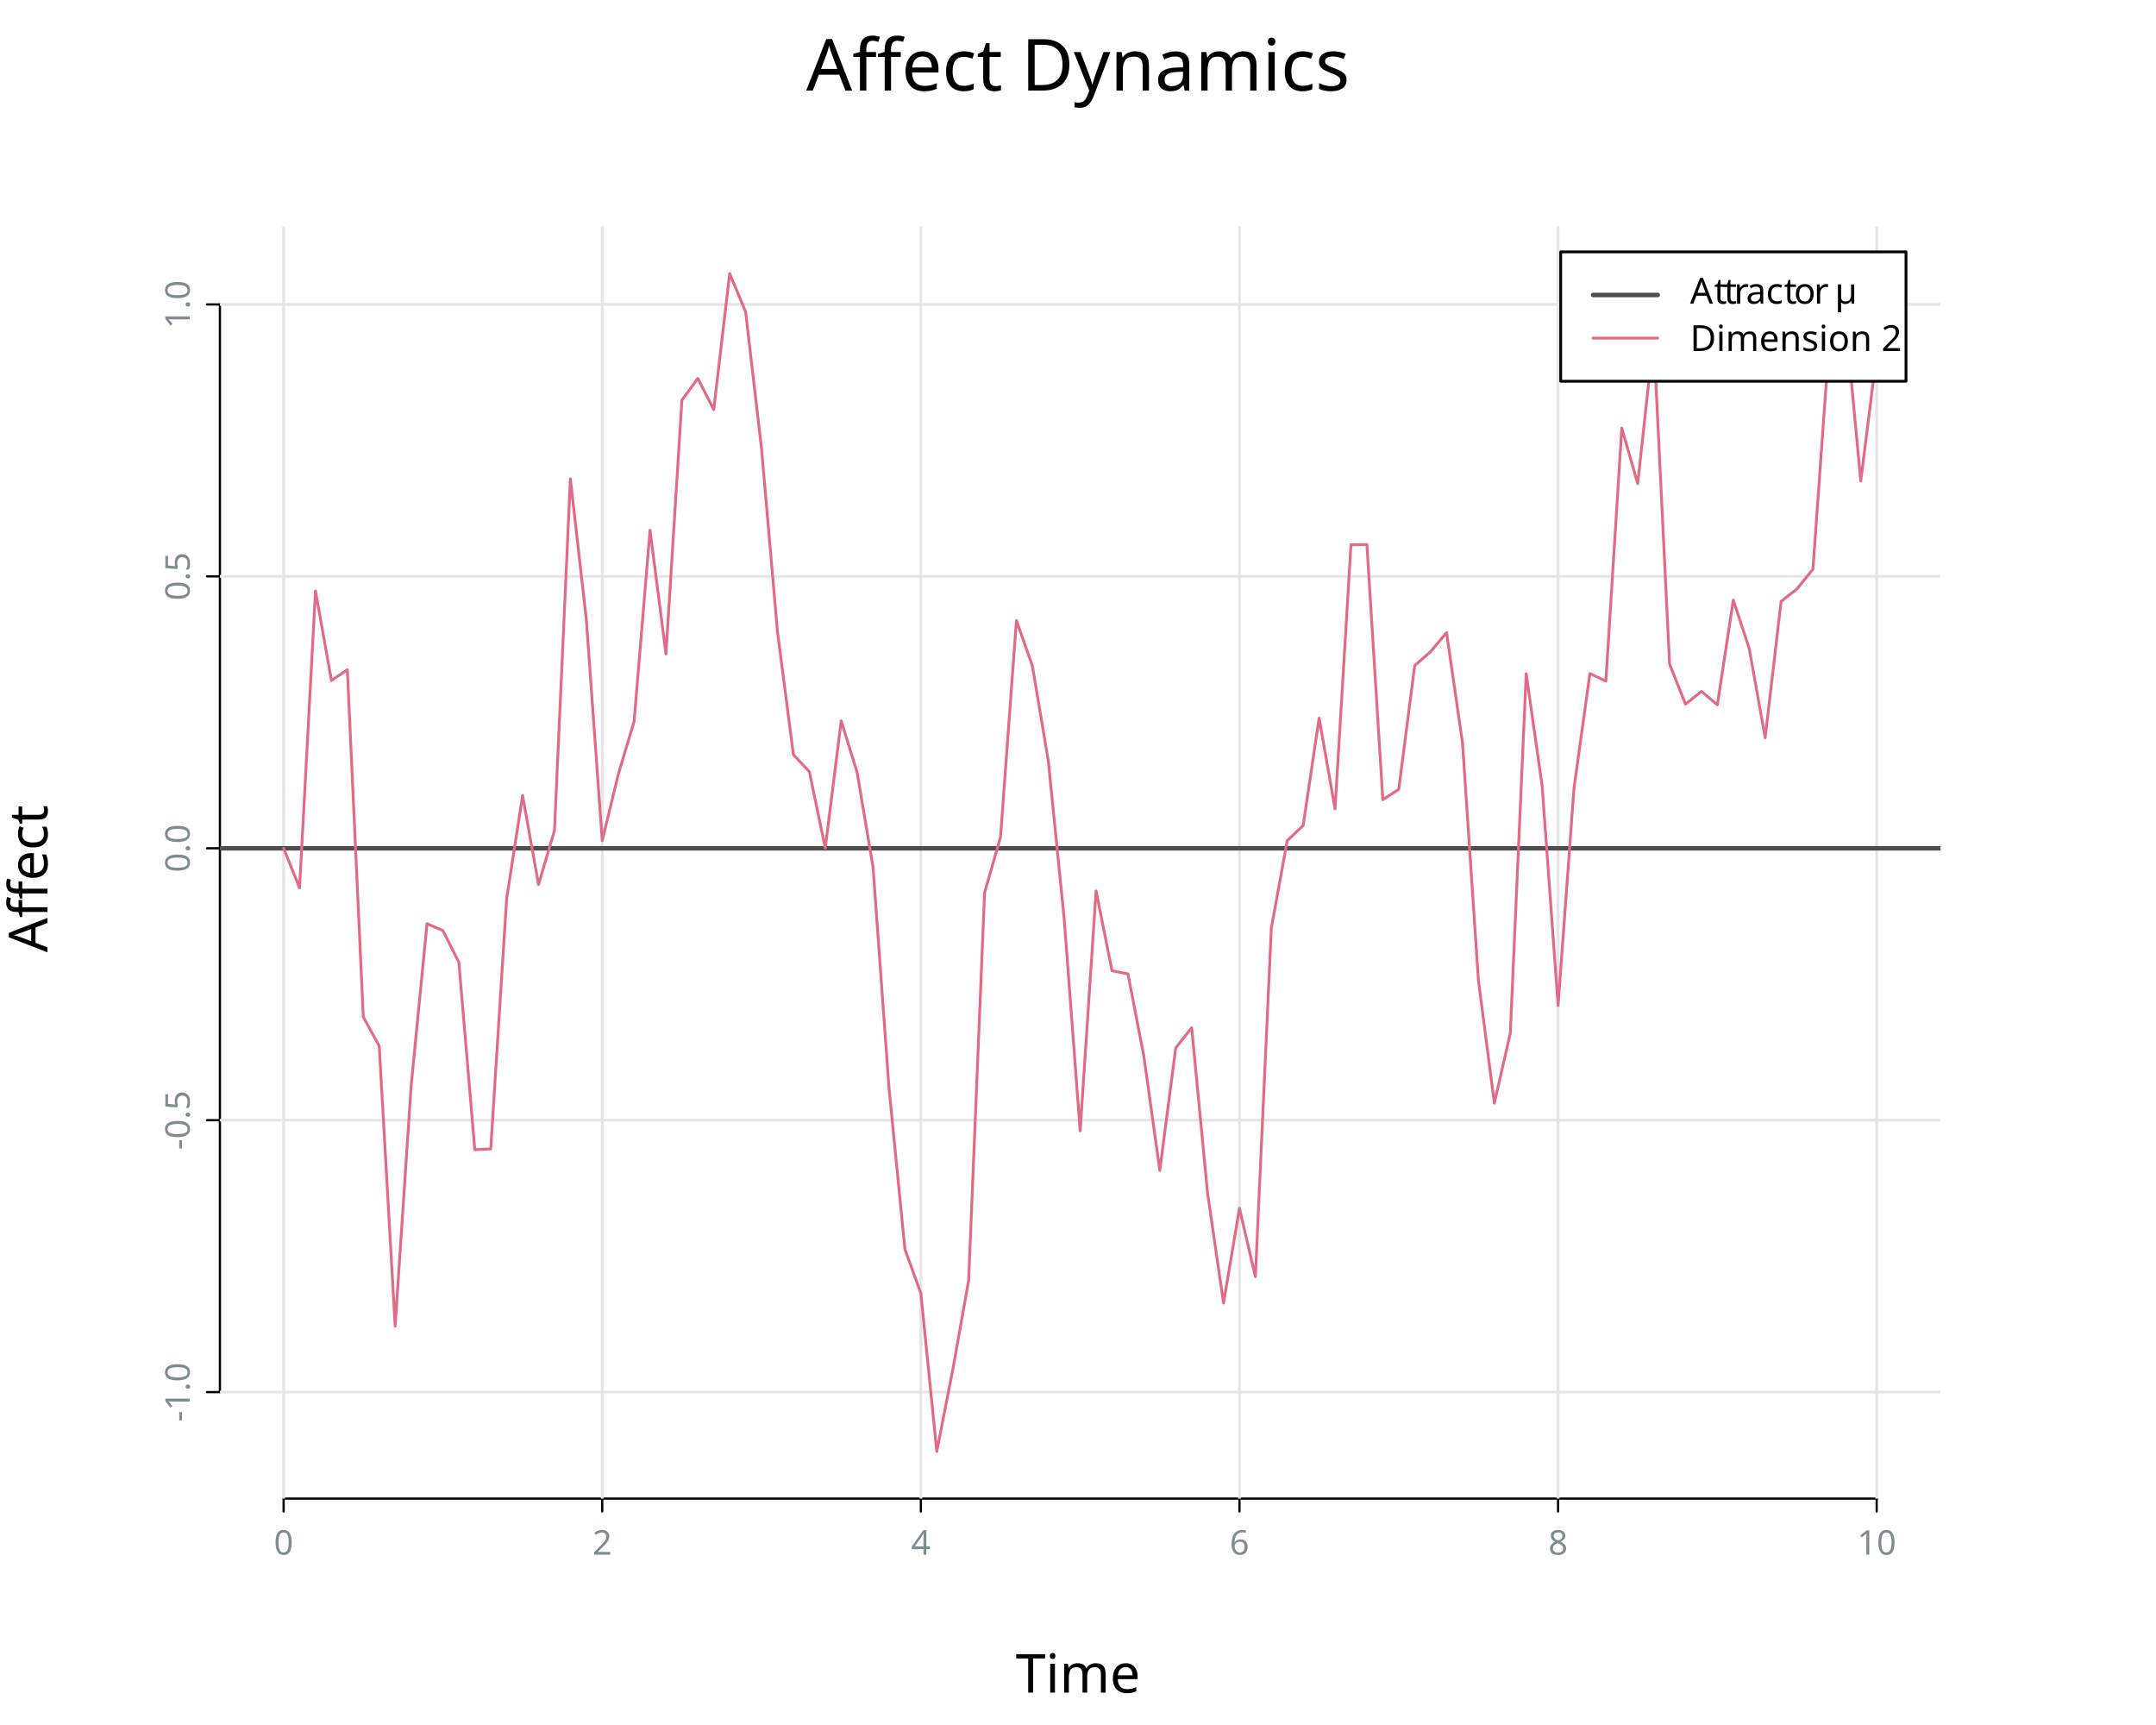
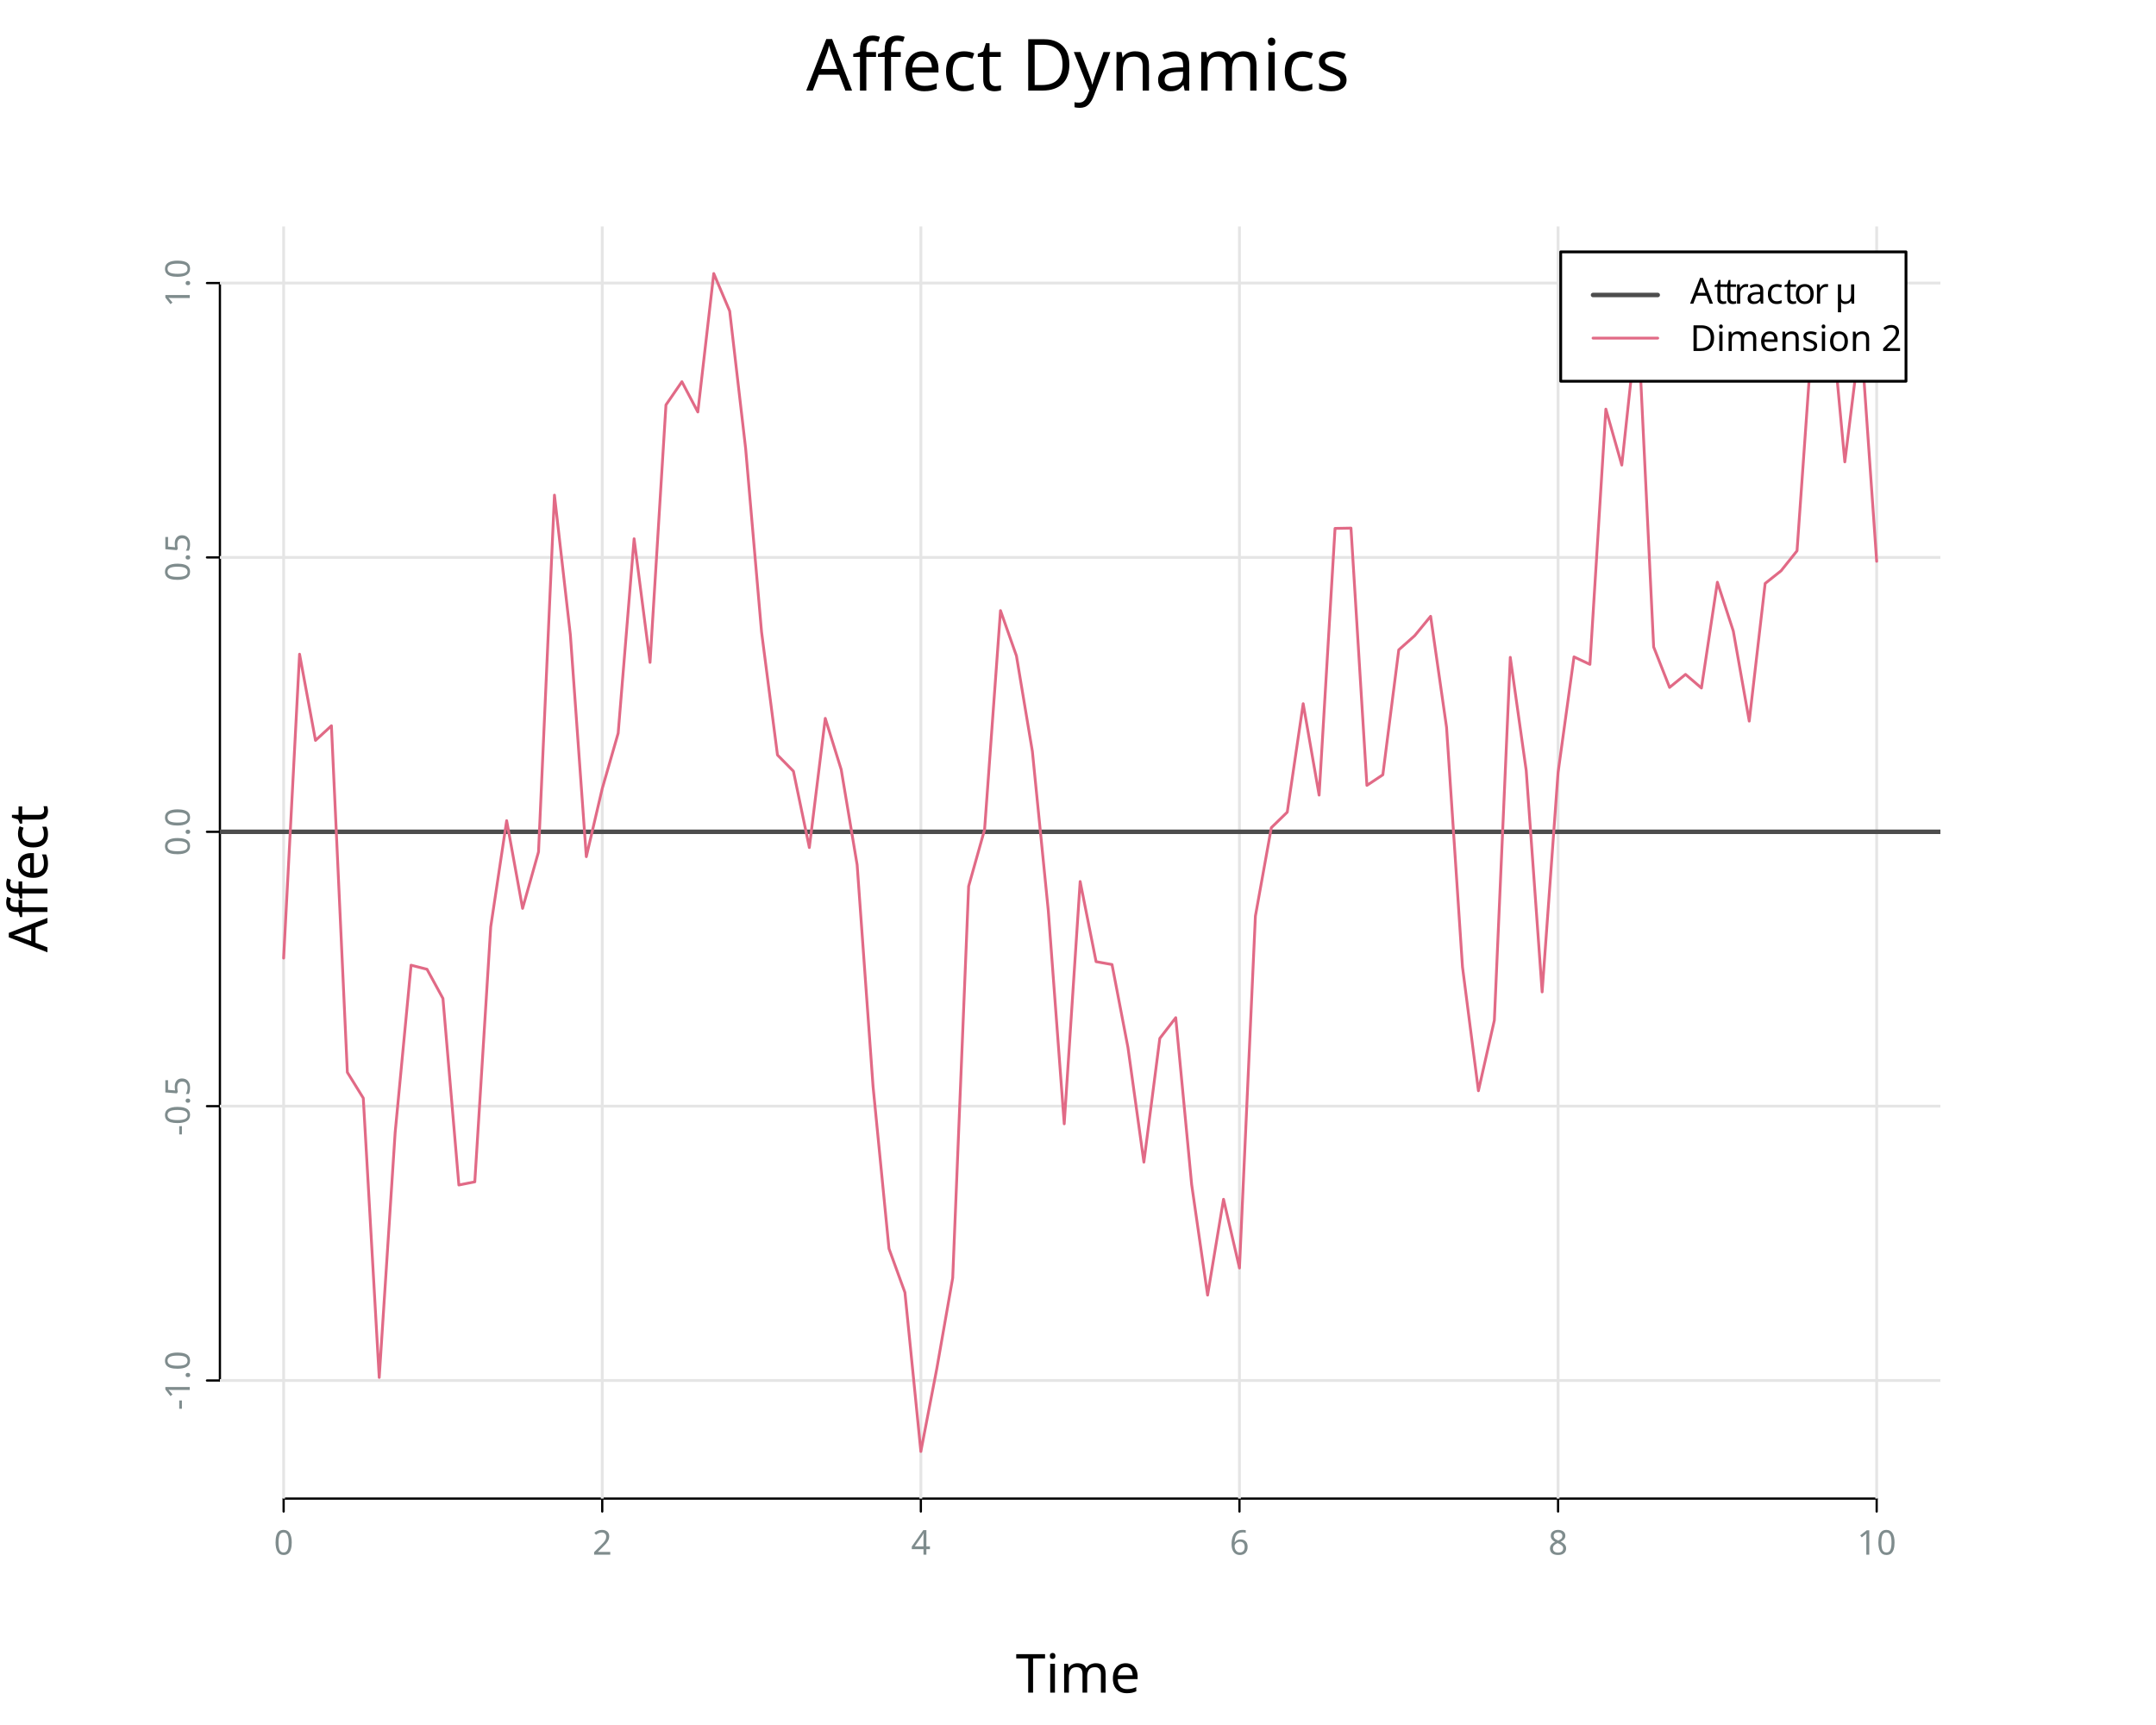
<svg xmlns="http://www.w3.org/2000/svg" class="svglite" data-engine-version="2.0" width="720.00pt" height="576.00pt" viewBox="0 0 720.00 576.00">
  <defs>
    <style type="text/css">
    .svglite line, .svglite polyline, .svglite polygon, .svglite path, .svglite rect, .svglite circle {
      fill: none;
      stroke: #000000;
      stroke-linecap: round;
      stroke-linejoin: round;
      stroke-miterlimit: 10.00;
    }
  </style>
  </defs>
  <rect width="100%" height="100%" style="stroke: none; fill: #FFFFFF;" />
  <defs>
    <clipPath id="cpMC4wMHw3MjAuMDB8MC4wMHw1NzYuMDA=">
      <rect x="0.00" y="0.00" width="720.00" height="576.00" />
    </clipPath>
  </defs>
  <g clip-path="url(#cpMC4wMHw3MjAuMDB8MC4wMHw1NzYuMDA=)">
    <line x1="94.72" y1="500.40" x2="626.72" y2="500.40" style="stroke-width: 0.75;" />
    <line x1="94.72" y1="500.40" x2="94.72" y2="504.72" style="stroke-width: 0.75;" />
    <line x1="201.12" y1="500.40" x2="201.12" y2="504.72" style="stroke-width: 0.75;" />
    <line x1="307.52" y1="500.40" x2="307.52" y2="504.72" style="stroke-width: 0.75;" />
    <line x1="413.92" y1="500.40" x2="413.92" y2="504.72" style="stroke-width: 0.75;" />
    <line x1="520.32" y1="500.40" x2="520.32" y2="504.72" style="stroke-width: 0.75;" />
    <line x1="626.72" y1="500.40" x2="626.72" y2="504.72" style="stroke-width: 0.75;" />
    <text x="94.72" y="519.12" text-anchor="middle" style="font-size: 11.40px; fill: #7F8C8D; font-family: sans;" textLength="6.34px" lengthAdjust="spacingAndGlyphs">0</text>
    <text x="201.12" y="519.12" text-anchor="middle" style="font-size: 11.40px; fill: #7F8C8D; font-family: sans;" textLength="6.34px" lengthAdjust="spacingAndGlyphs">2</text>
    <text x="307.52" y="519.12" text-anchor="middle" style="font-size: 11.40px; fill: #7F8C8D; font-family: sans;" textLength="6.34px" lengthAdjust="spacingAndGlyphs">4</text>
    <text x="413.92" y="519.12" text-anchor="middle" style="font-size: 11.40px; fill: #7F8C8D; font-family: sans;" textLength="6.34px" lengthAdjust="spacingAndGlyphs">6</text>
    <text x="520.32" y="519.12" text-anchor="middle" style="font-size: 11.40px; fill: #7F8C8D; font-family: sans;" textLength="6.34px" lengthAdjust="spacingAndGlyphs">8</text>
    <text x="626.72" y="519.12" text-anchor="middle" style="font-size: 11.40px; fill: #7F8C8D; font-family: sans;" textLength="12.68px" lengthAdjust="spacingAndGlyphs">10</text>
-     <line x1="73.44" y1="464.85" x2="73.44" y2="101.65" style="stroke-width: 0.75;" />
-     <line x1="73.44" y1="464.85" x2="69.12" y2="464.85" style="stroke-width: 0.75;" />
-     <line x1="73.44" y1="374.05" x2="69.12" y2="374.05" style="stroke-width: 0.75;" />
-     <line x1="73.44" y1="283.25" x2="69.12" y2="283.25" style="stroke-width: 0.75;" />
-     <line x1="73.44" y1="192.45" x2="69.12" y2="192.45" style="stroke-width: 0.75;" />
-     <line x1="73.44" y1="101.65" x2="69.12" y2="101.65" style="stroke-width: 0.75;" />
-     <text transform="translate(63.36,464.85) rotate(-90)" text-anchor="middle" style="font-size: 11.40px; fill: #7F8C8D; font-family: sans;" textLength="19.64px" lengthAdjust="spacingAndGlyphs">-1.0</text>
-     <text transform="translate(63.36,374.05) rotate(-90)" text-anchor="middle" style="font-size: 11.40px; fill: #7F8C8D; font-family: sans;" textLength="19.64px" lengthAdjust="spacingAndGlyphs">-0.5</text>
-     <text transform="translate(63.36,283.25) rotate(-90)" text-anchor="middle" style="font-size: 11.40px; fill: #7F8C8D; font-family: sans;" textLength="15.85px" lengthAdjust="spacingAndGlyphs">0.0</text>
-     <text transform="translate(63.36,192.45) rotate(-90)" text-anchor="middle" style="font-size: 11.40px; fill: #7F8C8D; font-family: sans;" textLength="15.85px" lengthAdjust="spacingAndGlyphs">0.5</text>
-     <text transform="translate(63.36,101.65) rotate(-90)" text-anchor="middle" style="font-size: 11.40px; fill: #7F8C8D; font-family: sans;" textLength="15.85px" lengthAdjust="spacingAndGlyphs">1.0</text>
+     <line x1="73.44" y1="460.97" x2="73.44" y2="94.52" style="stroke-width: 0.75;" />
+     <line x1="73.44" y1="460.97" x2="69.12" y2="460.97" style="stroke-width: 0.75;" />
+     <line x1="73.44" y1="369.36" x2="69.12" y2="369.36" style="stroke-width: 0.75;" />
+     <line x1="73.44" y1="277.75" x2="69.12" y2="277.75" style="stroke-width: 0.75;" />
+     <line x1="73.44" y1="186.13" x2="69.12" y2="186.13" style="stroke-width: 0.75;" />
+     <line x1="73.44" y1="94.52" x2="69.12" y2="94.52" style="stroke-width: 0.75;" />
+     <text transform="translate(63.36,460.97) rotate(-90)" text-anchor="middle" style="font-size: 11.40px; fill: #7F8C8D; font-family: sans;" textLength="19.64px" lengthAdjust="spacingAndGlyphs">-1.0</text>
+     <text transform="translate(63.36,369.36) rotate(-90)" text-anchor="middle" style="font-size: 11.40px; fill: #7F8C8D; font-family: sans;" textLength="19.64px" lengthAdjust="spacingAndGlyphs">-0.5</text>
+     <text transform="translate(63.36,277.75) rotate(-90)" text-anchor="middle" style="font-size: 11.40px; fill: #7F8C8D; font-family: sans;" textLength="15.85px" lengthAdjust="spacingAndGlyphs">0.0</text>
+     <text transform="translate(63.36,186.13) rotate(-90)" text-anchor="middle" style="font-size: 11.40px; fill: #7F8C8D; font-family: sans;" textLength="15.85px" lengthAdjust="spacingAndGlyphs">0.5</text>
+     <text transform="translate(63.36,94.52) rotate(-90)" text-anchor="middle" style="font-size: 11.40px; fill: #7F8C8D; font-family: sans;" textLength="15.85px" lengthAdjust="spacingAndGlyphs">1.0</text>
  </g>
  <defs>
    <clipPath id="cpNzMuNDR8NjQ4LjAwfDc1LjYwfDUwMC40MA==">
      <rect x="73.44" y="75.60" width="574.56" height="424.80" />
    </clipPath>
  </defs>
  <g clip-path="url(#cpNzMuNDR8NjQ4LjAwfDc1LjYwfDUwMC40MA==)">
-     <line x1="73.44" y1="464.85" x2="648.00" y2="464.85" style="stroke-width: 0.94; stroke: #E5E5E5;" />
-     <line x1="73.44" y1="374.05" x2="648.00" y2="374.05" style="stroke-width: 0.94; stroke: #E5E5E5;" />
-     <line x1="73.44" y1="283.25" x2="648.00" y2="283.25" style="stroke-width: 0.94; stroke: #E5E5E5;" />
-     <line x1="73.44" y1="192.45" x2="648.00" y2="192.45" style="stroke-width: 0.94; stroke: #E5E5E5;" />
-     <line x1="73.44" y1="101.65" x2="648.00" y2="101.65" style="stroke-width: 0.94; stroke: #E5E5E5;" />
+     <line x1="73.44" y1="460.97" x2="648.00" y2="460.97" style="stroke-width: 0.94; stroke: #E5E5E5;" />
+     <line x1="73.44" y1="369.36" x2="648.00" y2="369.36" style="stroke-width: 0.94; stroke: #E5E5E5;" />
+     <line x1="73.44" y1="277.75" x2="648.00" y2="277.75" style="stroke-width: 0.94; stroke: #E5E5E5;" />
+     <line x1="73.44" y1="186.13" x2="648.00" y2="186.13" style="stroke-width: 0.94; stroke: #E5E5E5;" />
+     <line x1="73.44" y1="94.52" x2="648.00" y2="94.52" style="stroke-width: 0.94; stroke: #E5E5E5;" />
    <line x1="94.72" y1="500.40" x2="94.72" y2="75.60" style="stroke-width: 0.94; stroke: #E5E5E5;" />
    <line x1="201.12" y1="500.40" x2="201.12" y2="75.60" style="stroke-width: 0.94; stroke: #E5E5E5;" />
    <line x1="307.52" y1="500.40" x2="307.52" y2="75.60" style="stroke-width: 0.94; stroke: #E5E5E5;" />
    <line x1="413.92" y1="500.40" x2="413.92" y2="75.60" style="stroke-width: 0.94; stroke: #E5E5E5;" />
    <line x1="520.32" y1="500.40" x2="520.32" y2="75.60" style="stroke-width: 0.94; stroke: #E5E5E5;" />
    <line x1="626.72" y1="500.40" x2="626.72" y2="75.60" style="stroke-width: 0.94; stroke: #E5E5E5;" />
-     <line x1="73.44" y1="283.25" x2="648.00" y2="283.25" style="stroke-width: 1.50; stroke: #4D4D4D;" />
-     <polyline points="94.72,283.25 100.04,296.47 105.36,197.32 110.68,227.21 116.00,223.65 121.32,339.57 126.64,349.27 131.96,442.83 137.28,362.85 142.60,308.44 147.92,310.74 153.24,321.30 158.56,383.90 163.88,383.65 169.20,300.04 174.52,265.63 179.84,295.35 185.16,277.32 190.48,159.88 195.80,206.78 201.12,280.71 206.44,258.71 211.76,240.88 217.08,177.03 222.40,218.40 227.72,133.63 233.04,126.35 238.36,136.79 243.68,91.33 249.00,104.12 254.32,149.87 259.64,210.95 264.96,252.00 270.28,257.66 275.60,283.20 280.92,240.71 286.24,257.90 291.56,289.65 296.88,363.24 302.20,417.15 307.52,431.85 312.84,484.67 318.16,457.47 323.48,427.57 328.80,298.12 334.12,279.55 339.44,207.19 344.76,222.32 350.08,254.04 355.40,306.92 360.72,377.59 366.04,297.51 371.36,324.14 376.68,325.20 382.00,352.74 387.32,390.79 392.64,349.92 397.96,343.16 403.28,398.48 408.60,435.13 413.92,403.48 419.24,426.31 424.56,309.91 429.88,280.70 435.20,275.63 440.52,239.79 445.84,270.09 451.16,181.88 456.48,181.82 461.80,267.02 467.12,263.55 472.44,222.24 477.76,217.59 483.08,211.22 488.40,247.99 493.72,327.33 499.04,368.35 504.36,345.08 509.68,224.97 515.00,262.43 520.32,335.75 525.64,263.17 530.96,224.91 536.28,227.41 541.60,142.96 546.92,161.50 552.24,112.52 557.56,221.74 562.88,235.14 568.20,230.85 573.52,235.37 578.84,200.37 584.16,216.56 589.48,246.37 594.80,200.81 600.12,196.64 605.44,190.05 610.76,115.54 616.08,104.05 621.40,160.64 626.72,118.21 " style="stroke-width: 0.94; stroke: #E16A86;" />
+     <line x1="73.44" y1="277.75" x2="648.00" y2="277.75" style="stroke-width: 1.50; stroke: #4D4D4D;" />
+     <polyline points="94.72,319.92 100.04,218.44 105.36,247.23 110.68,242.34 116.00,358.06 121.32,366.67 126.64,459.95 131.96,378.19 137.28,322.29 142.60,323.65 147.92,333.40 153.24,395.69 158.56,394.63 163.88,309.49 169.20,274.03 174.52,303.32 179.84,284.45 185.16,165.33 190.48,212.05 195.80,286.06 201.12,263.32 206.44,244.82 211.76,179.90 217.08,221.18 222.40,135.20 227.72,127.45 233.04,137.57 238.36,91.33 243.68,103.87 249.00,149.69 254.32,210.99 259.64,252.10 264.96,257.51 270.28,283.01 275.60,239.87 280.92,256.96 286.24,288.76 291.56,362.78 296.88,416.95 302.20,431.57 307.52,484.67 312.84,457.04 318.16,426.70 323.48,295.93 328.80,277.03 334.12,203.88 339.44,218.99 344.76,250.86 350.08,304.08 355.40,375.26 360.72,294.35 366.04,321.11 371.36,322.07 376.68,349.76 382.00,388.05 387.32,346.73 392.64,339.82 397.96,395.56 403.28,432.46 408.60,400.45 413.92,423.41 419.24,305.90 424.56,276.37 429.88,271.19 435.20,234.97 440.52,265.50 445.84,176.44 451.16,176.34 456.48,262.25 461.80,258.71 467.12,216.99 472.44,212.26 477.76,205.79 483.08,242.85 488.40,322.87 493.72,364.22 499.04,340.71 504.36,219.50 509.68,257.27 515.00,331.22 520.32,257.97 525.64,219.34 530.96,221.84 536.28,136.61 541.60,155.30 546.92,105.86 552.24,216.03 557.56,229.54 562.88,225.19 568.20,229.74 573.52,194.41 578.84,210.73 584.16,240.79 589.48,194.82 594.80,190.59 600.12,183.93 605.44,108.74 610.76,97.14 616.08,154.23 621.40,111.41 626.72,187.43 " style="stroke-width: 0.94; stroke: #E16A86;" />
  </g>
  <g clip-path="url(#cpMC4wMHw3MjAuMDB8MC4wMHw1NzYuMDA=)">
    <text x="360.00" y="30.24" text-anchor="middle" style="font-size: 24.00px; font-family: sans;" textLength="173.43px" lengthAdjust="spacingAndGlyphs">Affect Dynamics</text>
    <text x="360.00" y="565.20" text-anchor="middle" style="font-size: 18.00px; font-family: sans;" textLength="40.00px" lengthAdjust="spacingAndGlyphs">Time</text>
    <text transform="translate(15.84,293.40) rotate(-90)" text-anchor="middle" style="font-size: 18.00px; font-family: sans;" textLength="46.03px" lengthAdjust="spacingAndGlyphs">Affect</text>
  </g>
  <g clip-path="url(#cpNzMuNDR8NjQ4LjAwfDc1LjYwfDUwMC40MA==)">
</g>
  <g clip-path="url(#cpMC4wMHw3MjAuMDB8MC4wMHw1NzYuMDA=)">
    <rect x="521.20" y="84.10" width="115.31" height="43.20" style="stroke-width: 0.94; fill: #FFFFFF;" />
    <line x1="532.00" y1="98.50" x2="553.60" y2="98.50" style="stroke-width: 1.50; stroke: #4D4D4D;" />
    <line x1="532.00" y1="112.90" x2="553.60" y2="112.90" style="stroke-width: 0.94; stroke: #E16A86;" />
    <text x="564.40" y="101.40" style="font-size: 12.00px; font-family: sans;" textLength="8.01px" lengthAdjust="spacingAndGlyphs">A</text>
    <text x="572.41" y="101.40" style="font-size: 12.00px; font-family: sans;" textLength="3.33px" lengthAdjust="spacingAndGlyphs">t</text>
    <text x="575.74" y="101.40" style="font-size: 12.00px; font-family: sans;" textLength="3.33px" lengthAdjust="spacingAndGlyphs">t</text>
    <text x="579.07" y="101.40" style="font-size: 12.00px; font-family: sans;" textLength="4.00px" lengthAdjust="spacingAndGlyphs">r</text>
    <text x="583.07" y="101.40" style="font-size: 12.00px; font-family: sans;" textLength="6.67px" lengthAdjust="spacingAndGlyphs">a</text>
    <text x="589.74" y="101.40" style="font-size: 12.00px; font-family: sans;" textLength="6.00px" lengthAdjust="spacingAndGlyphs">c</text>
    <text x="595.75" y="101.40" style="font-size: 12.00px; font-family: sans;" textLength="3.33px" lengthAdjust="spacingAndGlyphs">t</text>
    <text x="599.08" y="101.40" style="font-size: 12.00px; font-family: sans;" textLength="6.67px" lengthAdjust="spacingAndGlyphs">o</text>
    <text x="605.76" y="101.40" style="font-size: 12.00px; font-family: sans;" textLength="4.00px" lengthAdjust="spacingAndGlyphs">r</text>
    <text x="609.75" y="101.40" style="font-size: 12.00px; font-family: sans;" textLength="3.00px" lengthAdjust="spacingAndGlyphs"> </text>
    <text x="612.76" y="101.40" style="font-size: 12.00px; font-family: sans;" textLength="6.56px" lengthAdjust="spacingAndGlyphs">μ</text>
    <text x="564.40" y="117.19" style="font-size: 12.00px; font-family: sans;" textLength="66.71px" lengthAdjust="spacingAndGlyphs">Dimension 2</text>
  </g>
  <defs>
    <clipPath id="cpODcuODR8NjYwLjk2fDEwMi4yNHw0NzAuMTY=">
      <rect x="87.84" y="102.24" width="573.12" height="367.92" />
    </clipPath>
  </defs>
  <g clip-path="url(#cpODcuODR8NjYwLjk2fDEwMi4yNHw0NzAuMTY=)">
</g>
</svg>
